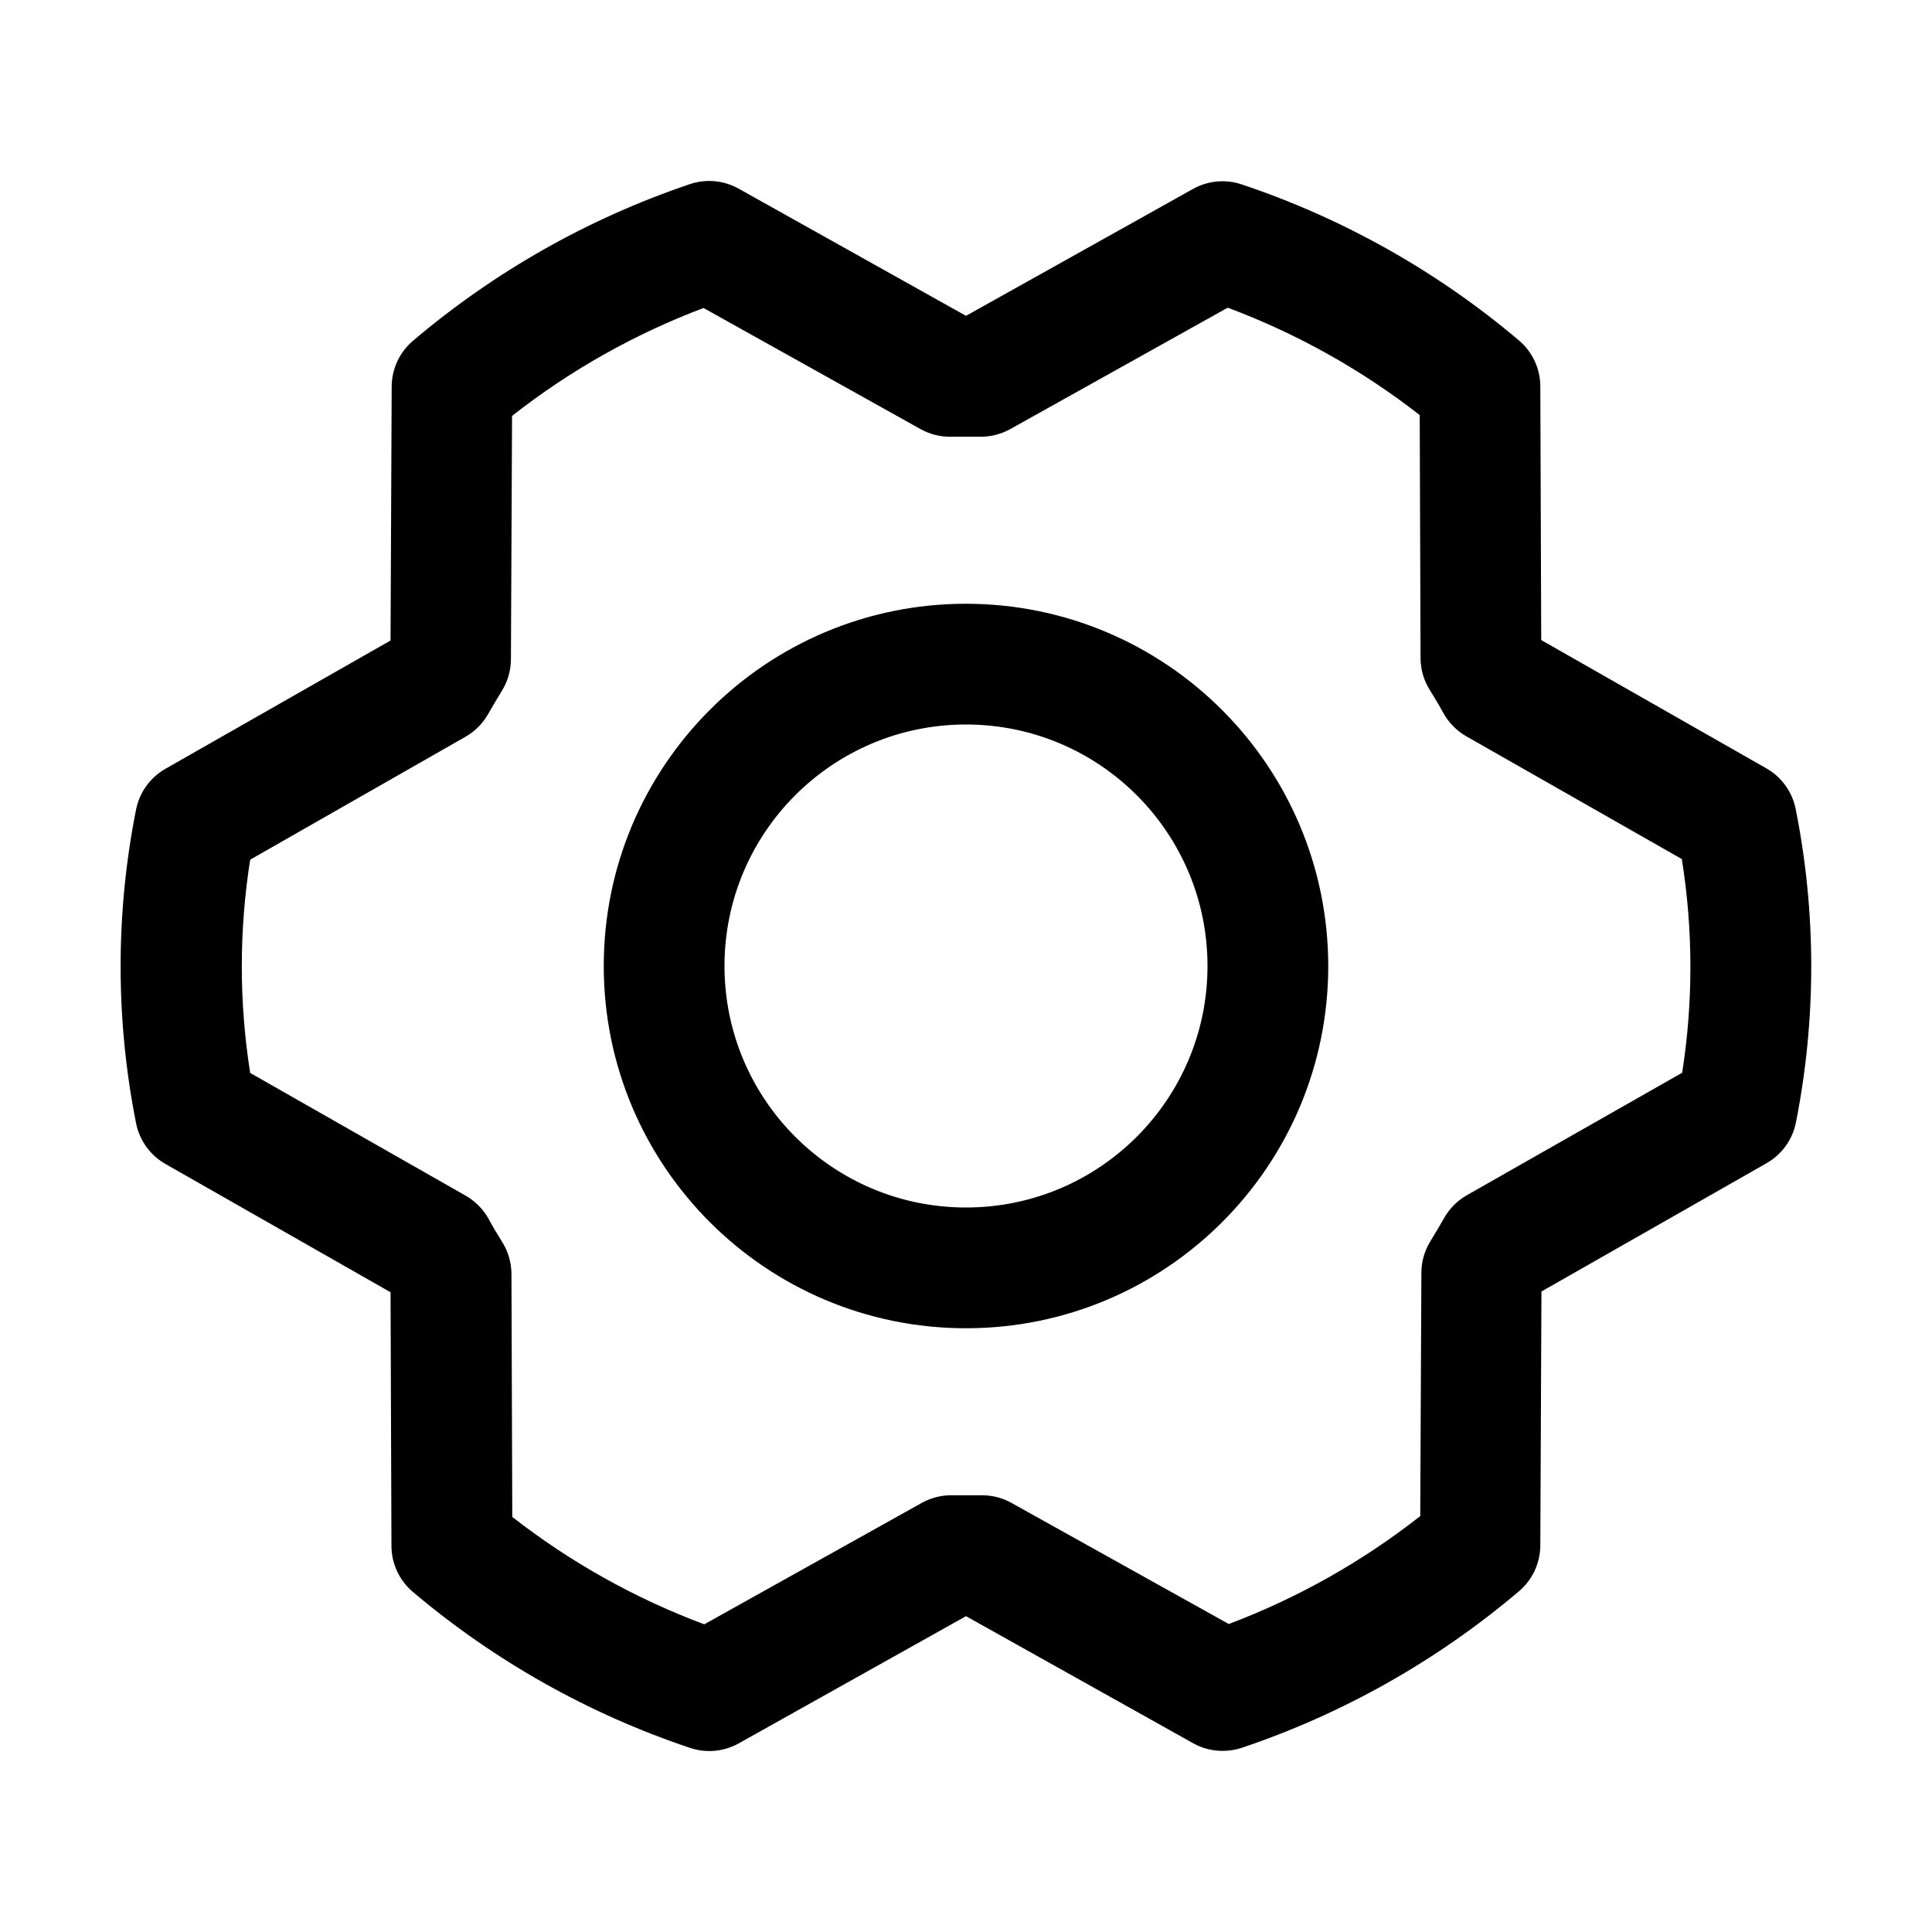
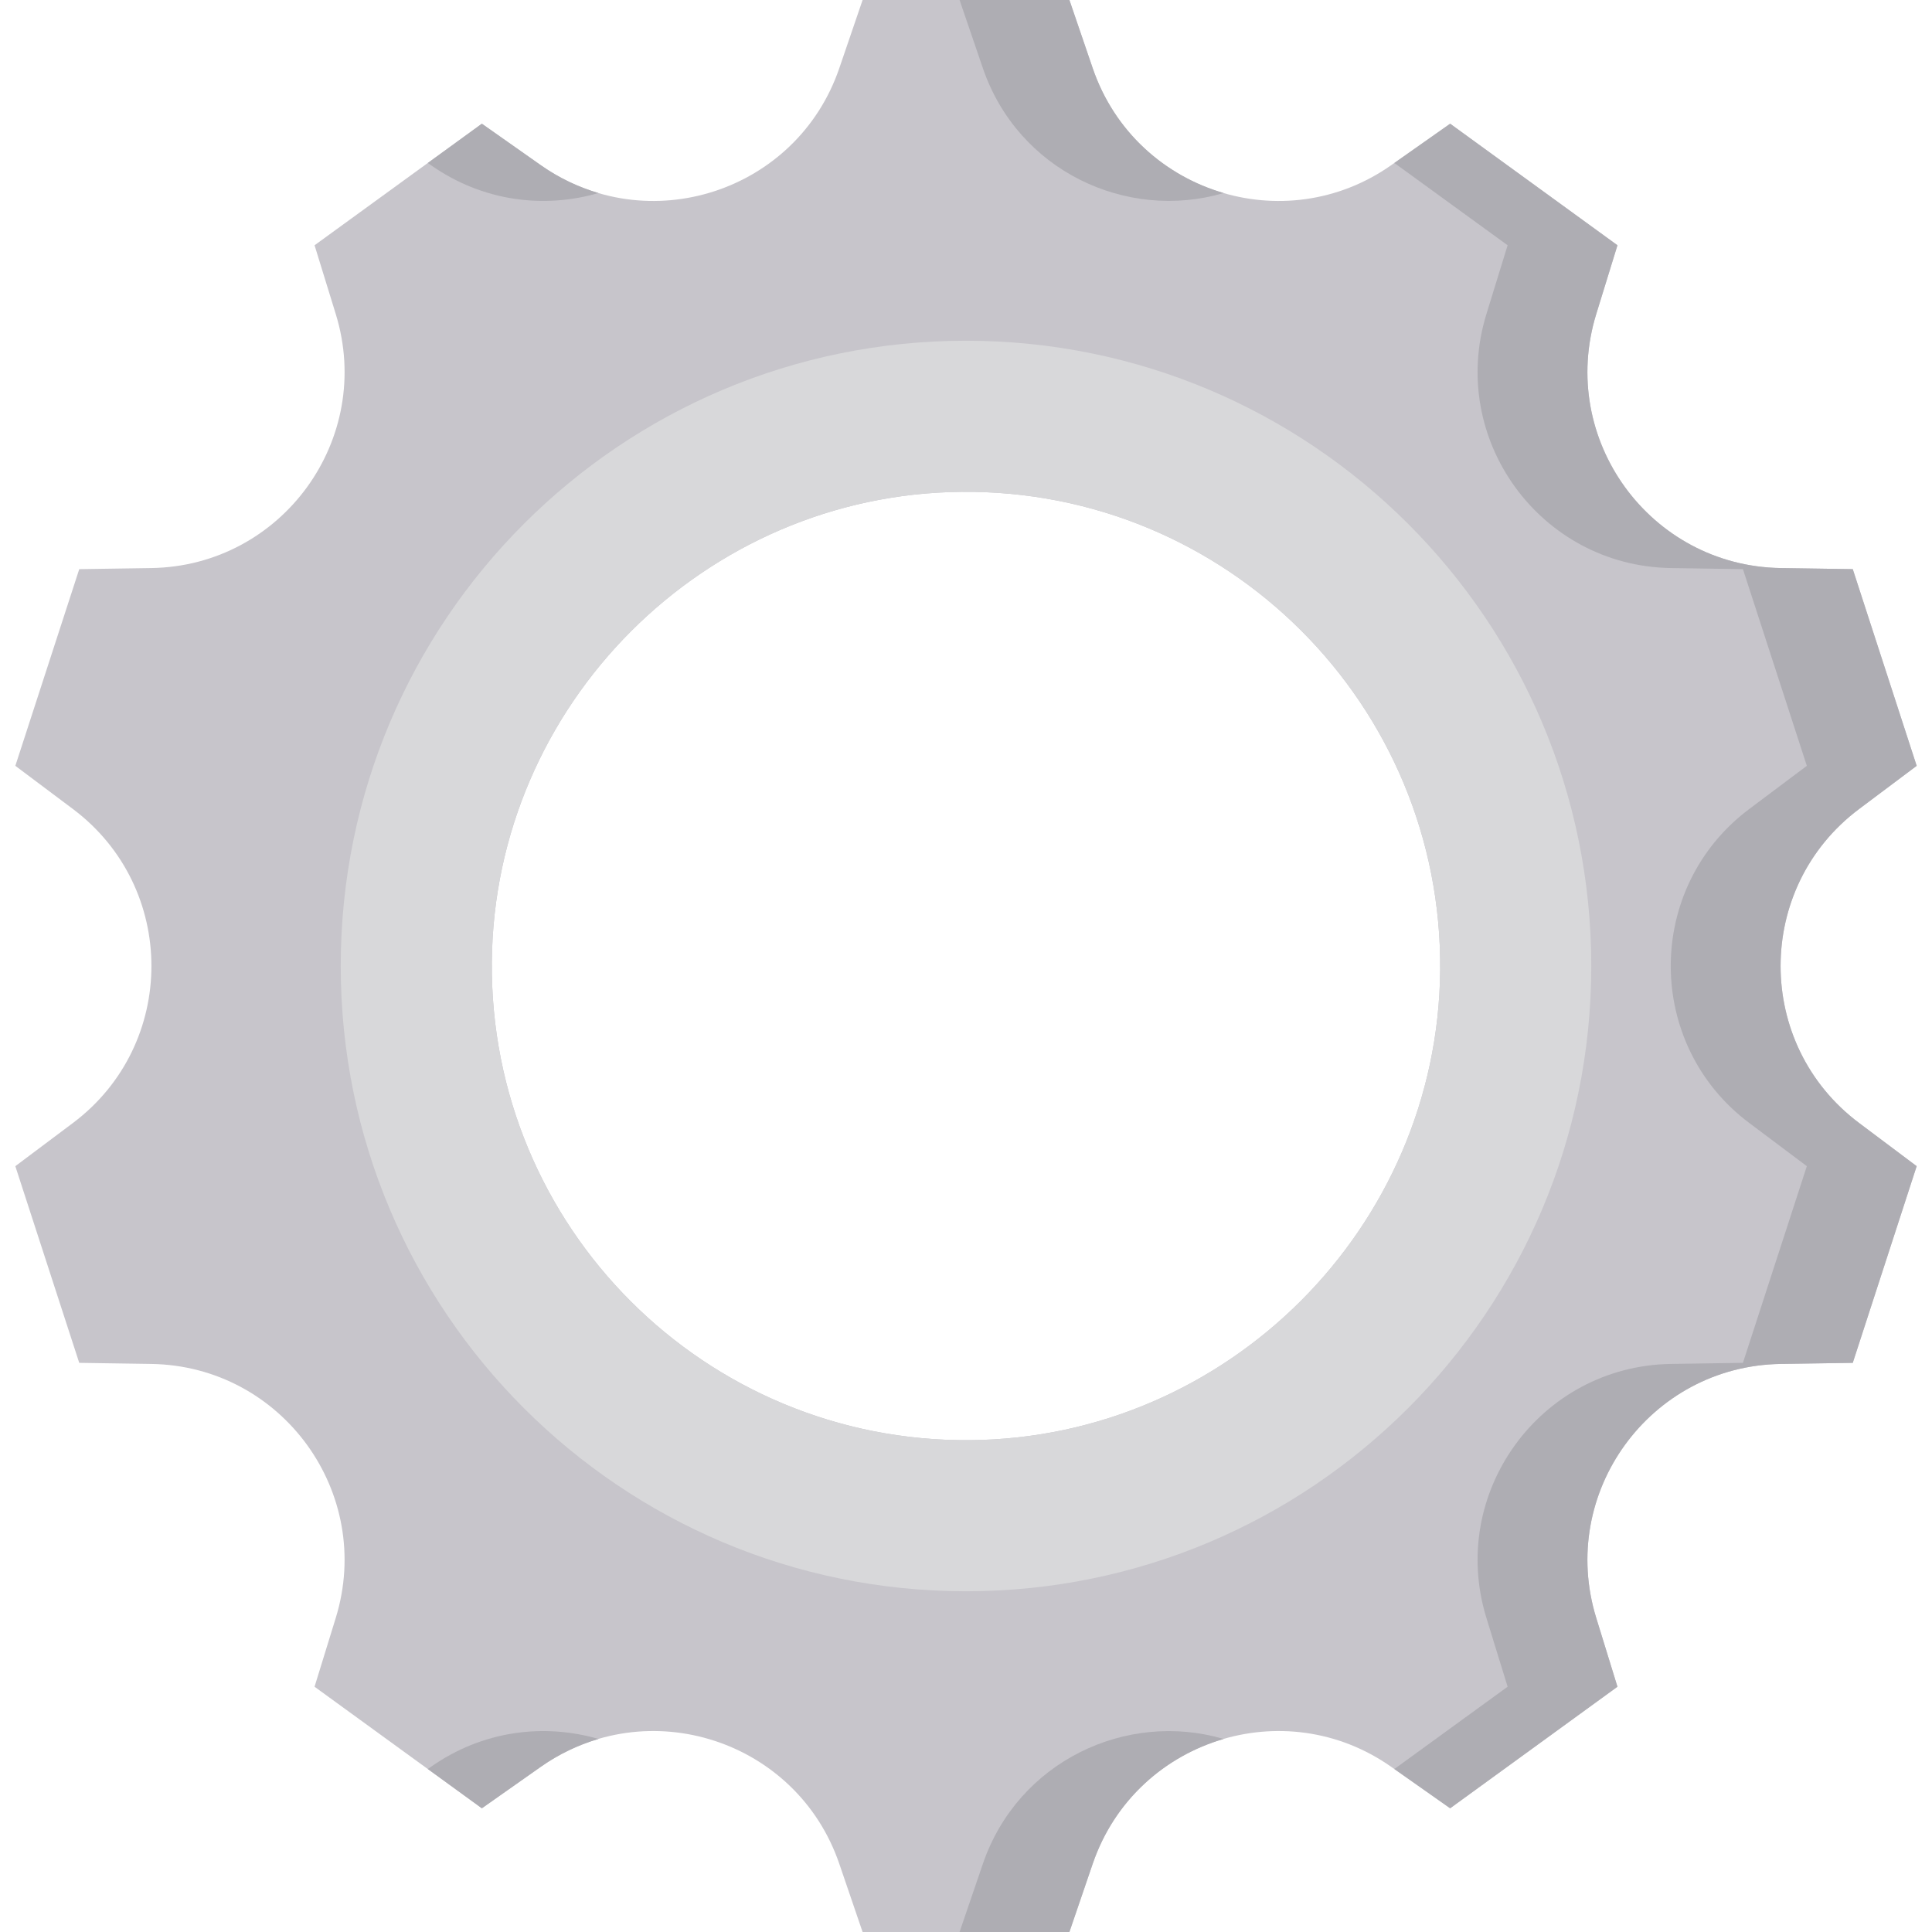
- <svg xmlns="http://www.w3.org/2000/svg" stroke="currentColor" fill="currentColor" stroke-width="0" viewBox="0 0 256 256" height="1em" width="1em">
-   <path d="M128,80a48,48,0,1,0,48,48A48.05,48.05,0,0,0,128,80Zm0,80a32,32,0,1,1,32-32A32,32,0,0,1,128,160Zm109.94-52.79a8,8,0,0,0-3.89-5.4l-29.83-17-.12-33.62a8,8,0,0,0-2.83-6.08,111.91,111.91,0,0,0-36.72-20.67,8,8,0,0,0-6.46.59L128,41.85,97.88,25a8,8,0,0,0-6.47-.6A112.1,112.1,0,0,0,54.73,45.15a8,8,0,0,0-2.83,6.07l-.15,33.65-29.83,17a8,8,0,0,0-3.89,5.4,106.47,106.47,0,0,0,0,41.56,8,8,0,0,0,3.89,5.4l29.83,17,.12,33.62a8,8,0,0,0,2.83,6.08,111.91,111.91,0,0,0,36.72,20.67,8,8,0,0,0,6.46-.59L128,214.15,158.12,231a7.91,7.91,0,0,0,3.9,1,8.09,8.09,0,0,0,2.57-.42,112.1,112.1,0,0,0,36.68-20.73,8,8,0,0,0,2.83-6.07l.15-33.65,29.83-17a8,8,0,0,0,3.89-5.4A106.47,106.47,0,0,0,237.94,107.21Zm-15,34.91-28.57,16.25a8,8,0,0,0-3,3c-.58,1-1.19,2.06-1.81,3.06a7.94,7.94,0,0,0-1.22,4.21l-.15,32.25a95.89,95.89,0,0,1-25.37,14.3L134,199.13a8,8,0,0,0-3.91-1h-.19c-1.21,0-2.43,0-3.64,0a8.08,8.08,0,0,0-4.1,1l-28.84,16.1A96,96,0,0,1,67.88,201l-.11-32.2a8,8,0,0,0-1.22-4.22c-.62-1-1.23-2-1.8-3.06a8.09,8.09,0,0,0-3-3.06l-28.6-16.29a90.49,90.49,0,0,1,0-28.26L61.67,97.63a8,8,0,0,0,3-3c.58-1,1.19-2.06,1.81-3.06a7.94,7.94,0,0,0,1.22-4.21l.15-32.25a95.89,95.89,0,0,1,25.37-14.3L122,56.87a8,8,0,0,0,4.1,1c1.21,0,2.43,0,3.64,0a8.08,8.08,0,0,0,4.1-1l28.84-16.1A96,96,0,0,1,188.12,55l.11,32.2a8,8,0,0,0,1.22,4.22c.62,1,1.23,2,1.8,3.06a8.09,8.09,0,0,0,3,3.06l28.6,16.29A90.49,90.49,0,0,1,222.9,142.12Z">
-   </path>
+ <svg xmlns="http://www.w3.org/2000/svg" height="800px" width="800px" version="1.1" id="Layer_1" viewBox="0 0 512.001 512.001" xml:space="preserve">
+   <path style="fill:#C7C5CB;" d="M492.681,297.605c-27.74-20.801-27.74-62.408,0-83.21l15.258-11.442  c-8.532-26.258-8.404-25.865-16.936-52.123l-19.069-0.288c-34.668-0.523-59.126-34.185-48.91-67.319l5.62-18.225  c-22.337-16.229-22.002-15.985-44.339-32.214L368.708,43.76c-28.355,19.955-67.927,7.097-79.137-25.713L283.404,0  c-27.61,0-27.196,0-54.806,0l-6.166,18.047c-11.211,32.81-50.783,45.668-79.137,25.713l-15.596-10.976  c-22.337,16.23-22.002,15.986-44.339,32.215l5.62,18.225c10.216,33.134-14.241,66.795-48.91,67.318l-19.069,0.288  c-8.532,26.258-8.404,25.865-16.936,52.123l15.258,11.442c27.74,20.801,27.74,62.408,0,83.21L4.062,309.047  c8.532,26.258,8.404,25.865,16.936,52.123l19.069,0.288c34.668,0.523,59.126,34.185,48.91,67.318l-5.619,18.226  c22.337,16.229,22.002,15.985,44.339,32.214l15.596-10.976c28.355-19.954,67.927-7.097,79.137,25.713l6.166,18.048  c27.61,0,27.196,0,54.806,0l6.166-18.047c11.211-32.81,50.783-45.668,79.138-25.713l15.596,10.976  c22.337-16.229,22.002-15.985,44.339-32.214l-5.62-18.225c-10.216-33.134,14.241-66.795,48.91-67.318l19.069-0.288  c8.532-26.258,8.404-25.865,16.936-52.123L492.681,297.605z M257.095,381.659c-70.268,0.598-127.35-56.484-126.753-126.752  c0.58-68.228,56.338-123.985,124.566-124.566c70.268-0.598,127.35,56.484,126.753,126.752  C381.079,325.321,325.322,381.079,257.095,381.659z" />
+   <g>
+     <path style="fill:#AEADB3;" d="M324.286,51.155c-15.509-4.509-28.913-16.126-34.716-33.108L283.404,0c-14.954,0-21.69,0-29.107,0   l6.166,18.047C269.759,45.255,298.554,58.719,324.286,51.155z" />
+     <path style="fill:#AEADB3;" d="M114.187,43.761c13.679,9.627,29.965,11.597,44.421,7.395c-5.299-1.558-10.472-3.986-15.314-7.395   l-15.596-10.976c-6.197,4.503-10.646,7.735-14.322,10.405L114.187,43.761z" />
+     <path style="fill:#AEADB3;" d="M492.681,214.395l15.258-11.442c-8.532-26.258-8.404-25.865-16.936-52.123l-19.069-0.288   c-34.668-0.523-59.126-34.185-48.91-67.318l5.62-18.225c-22.337-16.229-22.002-15.985-44.339-32.214l-14.786,10.405   c9.571,6.954,13.878,10.083,30.017,21.808l-5.62,18.225c-10.216,33.134,14.241,66.795,48.91,67.318l19.069,0.288   c8.532,26.258,8.404,25.865,16.936,52.123l-15.258,11.442c-27.74,20.801-27.74,62.41,0,83.21l15.258,11.442   c-8.532,26.258-8.404,25.865-16.936,52.123l-19.069,0.288c-34.668,0.523-59.126,34.185-48.91,67.318l5.62,18.225   c-16.139,11.726-20.446,14.855-30.017,21.808l14.786,10.405c22.337-16.229,22.002-15.985,44.339-32.214l-5.62-18.225   c-10.216-33.134,14.241-66.795,48.91-67.318l19.069-0.288c8.532-26.258,8.404-25.865,16.936-52.123l-15.258-11.442   C464.941,276.805,464.941,235.196,492.681,214.395z" />
+     <path style="fill:#AEADB3;" d="M114.187,468.24l-0.811,0.57c3.675,2.671,8.124,5.903,14.322,10.405l15.596-10.976   c4.842-3.407,10.015-5.836,15.314-7.395C144.151,456.642,127.866,458.613,114.187,468.24z" />
+     <path style="fill:#AEADB3;" d="M260.463,493.953L254.296,512c7.417,0,14.153,0,29.107,0l6.166-18.047   c5.802-16.981,19.207-28.598,34.716-33.108C298.554,453.281,269.759,466.746,260.463,493.953z" />
+   </g>
+   <path style="fill:#D8D8DA;" d="M256.001,90.297c-91.516,0-165.703,74.187-165.703,165.703s74.187,165.703,165.703,165.703  S421.704,347.516,421.704,256S347.516,90.297,256.001,90.297z M257.095,381.659c-70.268,0.598-127.35-56.484-126.753-126.752  c0.58-68.228,56.338-123.985,124.566-124.566c70.268-0.598,127.35,56.484,126.753,126.752  C381.079,325.321,325.322,381.079,257.095,381.659z" />
</svg>
